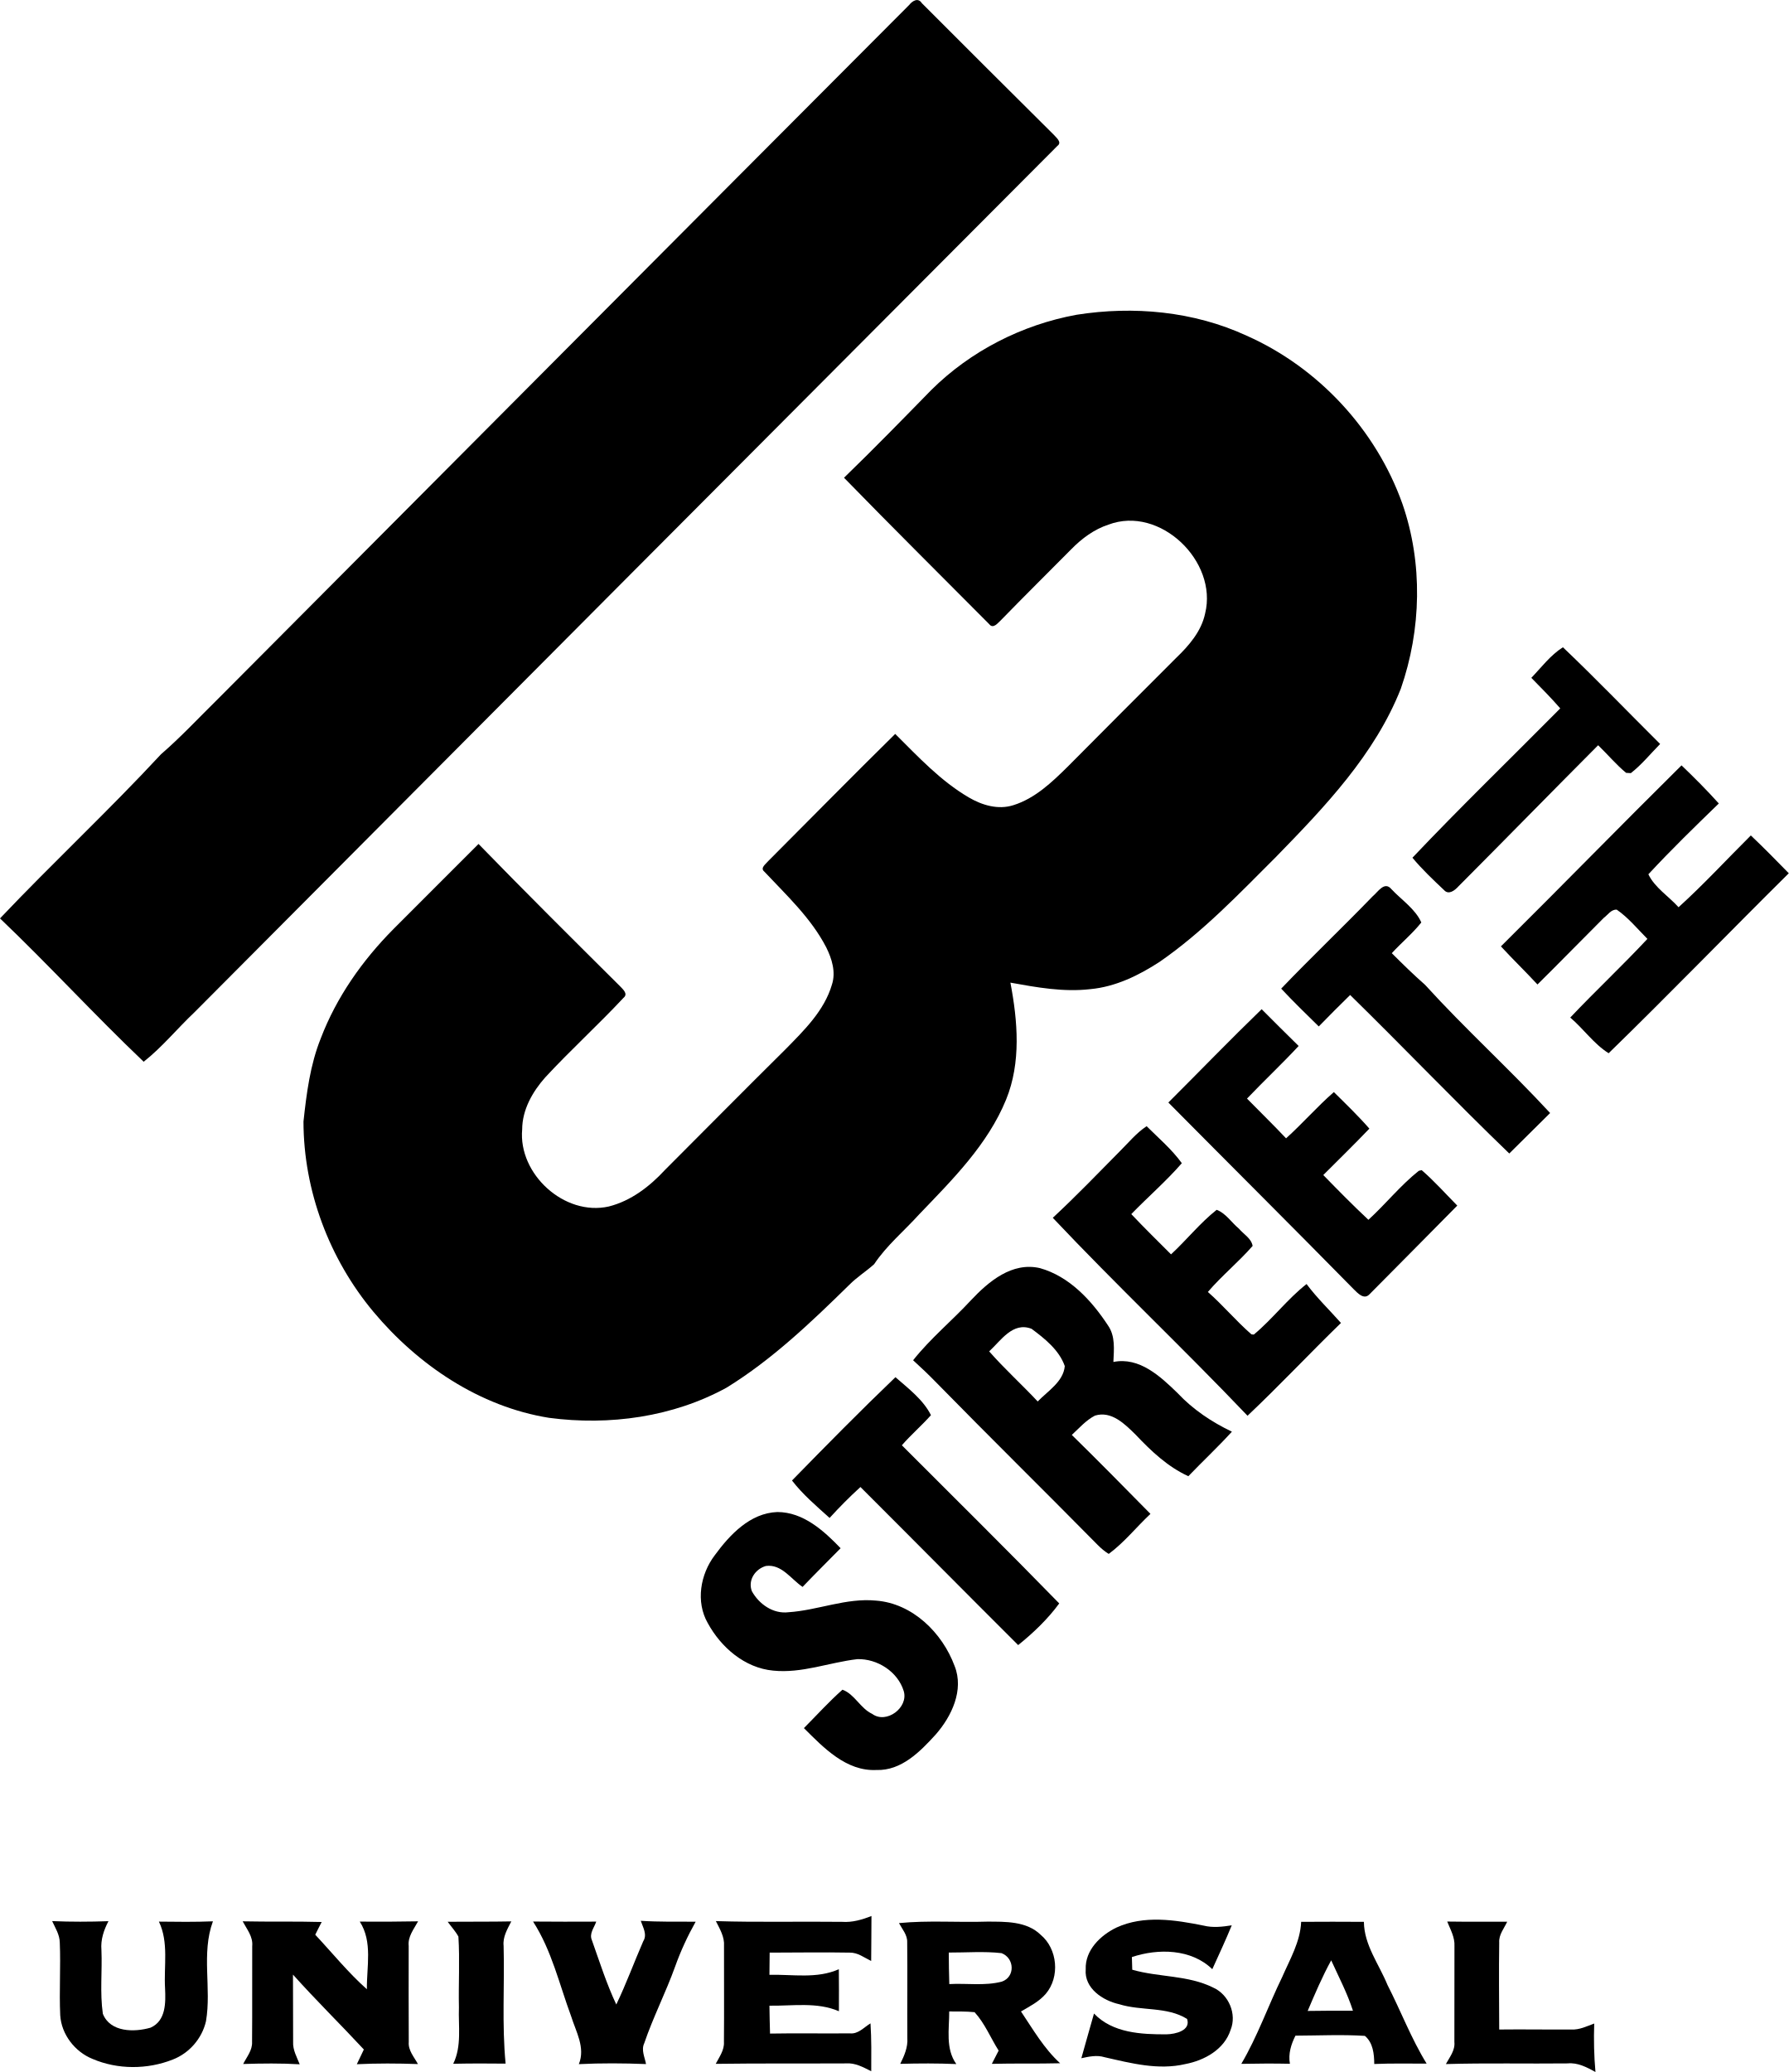
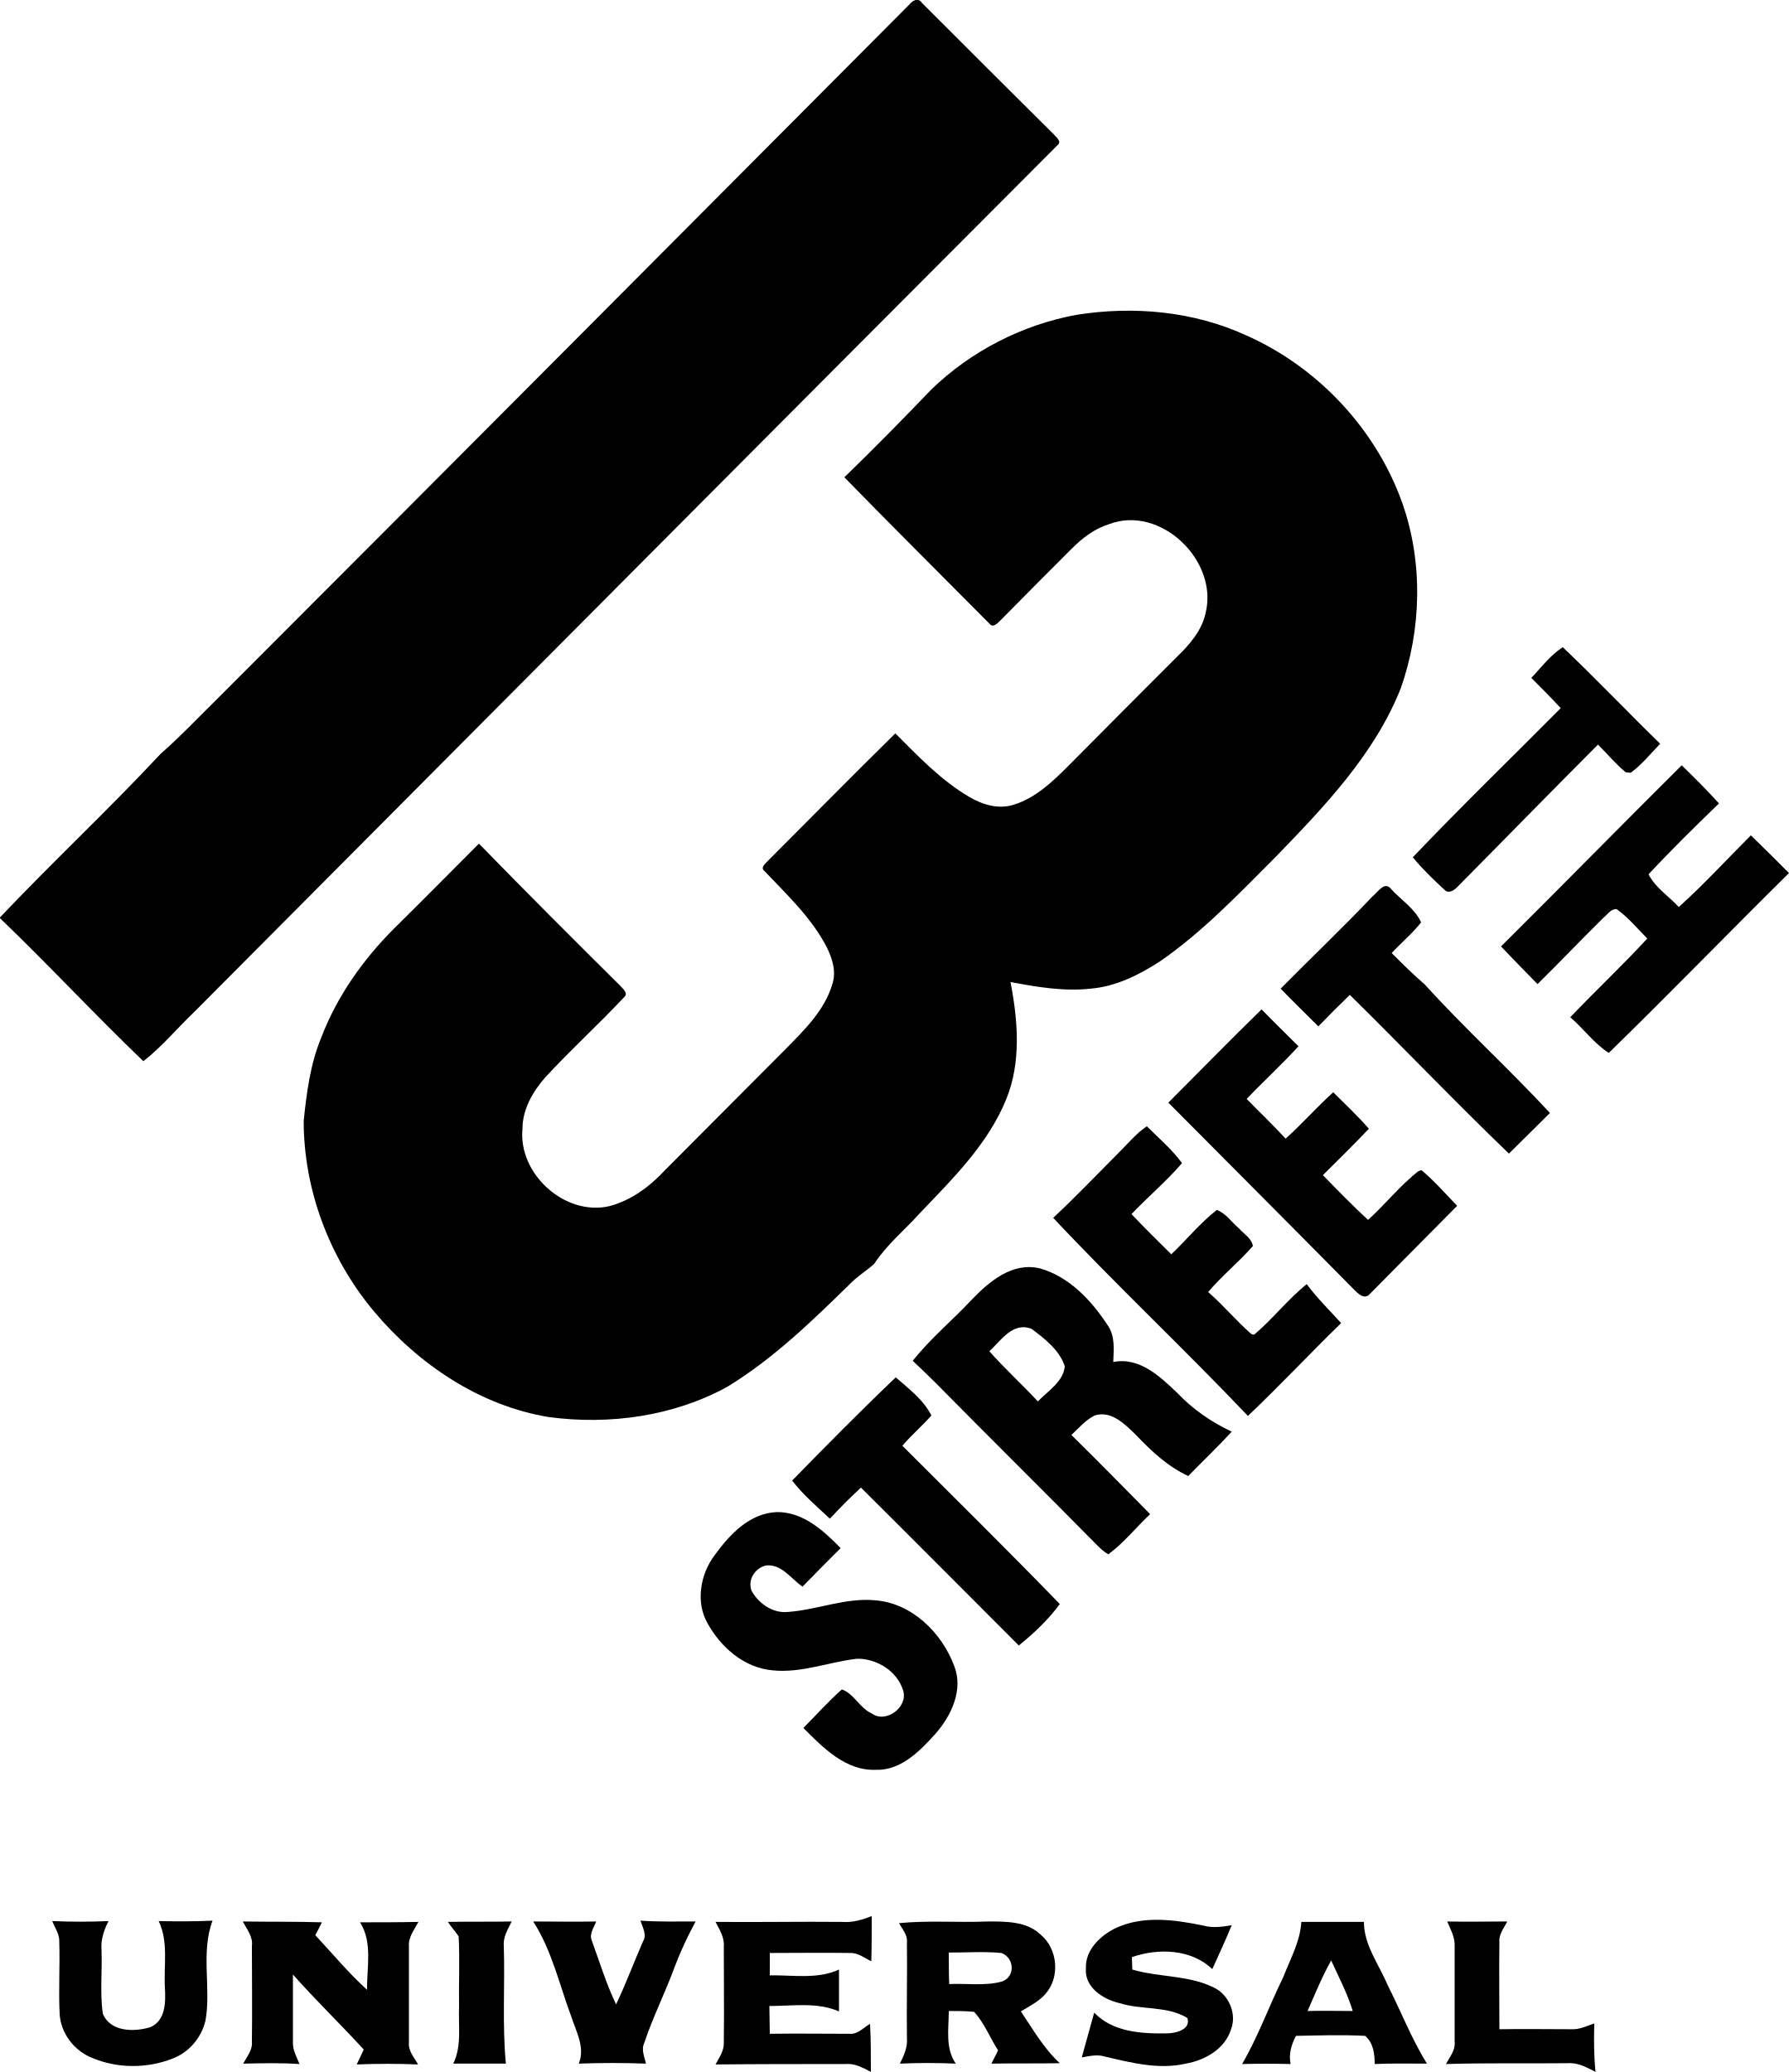
- <svg xmlns="http://www.w3.org/2000/svg" version="1.1" id="svg2" x="0px" y="0px" width="24.178px" height="28px" viewBox="280.799 325.192 24.178 28" style="enable-background:new 280.799 325.192 24.178 28;" xml:space="preserve">
+ <svg xmlns="http://www.w3.org/2000/svg" version="1.1" id="svg2" x="0px" y="0px" width="43.17px" height="50px" viewBox="271.3 314.19 43.17 50" style="enable-background:new 271.3 314.19 43.17 50;" xml:space="preserve">
  <g id="_x23_000000ff" transform="translate(-33.41,-29.32219)">
-     <path id="path5" d="M326.497,354.582c0.044-0.056,0.122-0.105,0.172-0.025   c0.593,0.593,1.187,1.187,1.783,1.778c0.033,0.039,0.117,0.102,0.049,0.151c-3.89,3.9-7.778,7.804-11.664,11.708   c-0.232,0.219-0.435,0.47-0.686,0.668c-0.662-0.63-1.281-1.306-1.942-1.937c0.713-0.751,1.472-1.459,2.176-2.218   c0.268-0.232,0.51-0.492,0.763-0.741C320.264,360.838,323.378,357.708,326.497,354.582z" />
-     <path id="path7" d="M328.759,358.768c0.771-0.122,1.584-0.048,2.299,0.282   c0.97,0.43,1.75,1.271,2.106,2.271c0.279,0.803,0.257,1.701-0.021,2.5c-0.352,0.891-1.029,1.598-1.688,2.274   c-0.498,0.497-0.987,1.012-1.569,1.415c-0.283,0.185-0.6,0.34-0.941,0.371c-0.362,0.042-0.725-0.024-1.079-0.088   c0.099,0.519,0.146,1.08-0.058,1.58c-0.249,0.61-0.726,1.083-1.174,1.55c-0.204,0.226-0.441,0.421-0.61,0.675   c-0.109,0.098-0.235,0.176-0.338,0.281c-0.514,0.504-1.039,1.006-1.654,1.386c-0.726,0.399-1.586,0.517-2.402,0.409   c-0.937-0.15-1.771-0.713-2.373-1.432c-0.598-0.716-0.945-1.639-0.946-2.572c0.041-0.38,0.09-0.765,0.233-1.122   c0.213-0.559,0.564-1.057,0.984-1.48c0.384-0.382,0.765-0.768,1.149-1.149c0.627,0.645,1.266,1.28,1.905,1.915   c0.038,0.042,0.125,0.108,0.054,0.165c-0.343,0.367-0.715,0.705-1.056,1.073c-0.172,0.193-0.312,0.438-0.313,0.703   c-0.055,0.605,0.571,1.178,1.171,1.043c0.301-0.076,0.553-0.271,0.76-0.495c0.542-0.542,1.081-1.088,1.626-1.627   c0.252-0.257,0.526-0.522,0.63-0.877c0.055-0.17-0.001-0.349-0.077-0.502c-0.205-0.397-0.537-0.704-0.838-1.025   c-0.06-0.049,0.024-0.104,0.053-0.141c0.572-0.573,1.14-1.151,1.717-1.719c0.311,0.309,0.613,0.635,0.994,0.858   c0.179,0.105,0.397,0.171,0.603,0.105c0.292-0.091,0.52-0.309,0.732-0.518c0.489-0.491,0.977-0.983,1.468-1.472   c0.174-0.167,0.341-0.359,0.392-0.601c0.174-0.705-0.612-1.463-1.307-1.2c-0.193,0.063-0.36,0.187-0.502,0.332   c-0.316,0.319-0.637,0.636-0.95,0.958c-0.041,0.036-0.105,0.126-0.16,0.054c-0.654-0.658-1.314-1.313-1.962-1.978   c0.4-0.387,0.79-0.787,1.179-1.185C327.327,359.258,328.022,358.903,328.759,358.768L328.759,358.768z" />
-     <path id="path9" d="M334.907,363.674c0.137-0.142,0.258-0.306,0.427-0.413   c0.447,0.425,0.876,0.872,1.314,1.307c-0.131,0.133-0.249,0.279-0.396,0.394c-0.017,0-0.048-0.003-0.064-0.004   c-0.137-0.113-0.25-0.25-0.378-0.373c-0.632,0.634-1.258,1.275-1.89,1.909c-0.047,0.052-0.13,0.118-0.192,0.049   c-0.148-0.14-0.298-0.281-0.428-0.438c0.65-0.686,1.332-1.345,1.998-2.018C335.174,363.944,335.04,363.81,334.907,363.674   L334.907,363.674z" />
-     <path id="path11" d="M334.496,367.303c0.818-0.811,1.622-1.636,2.441-2.446   c0.174,0.166,0.343,0.336,0.504,0.515c-0.323,0.313-0.646,0.627-0.952,0.957c0.088,0.182,0.274,0.296,0.408,0.445   c0.34-0.308,0.651-0.646,0.977-0.97c0.175,0.166,0.344,0.338,0.513,0.511c-0.815,0.807-1.613,1.632-2.435,2.432   c-0.201-0.126-0.339-0.33-0.519-0.482c0.341-0.36,0.704-0.7,1.043-1.063c-0.135-0.136-0.257-0.286-0.414-0.395   c-0.076-0.006-0.121,0.071-0.176,0.111c-0.3,0.299-0.595,0.603-0.896,0.9C334.829,367.644,334.657,367.478,334.496,367.303   L334.496,367.303z" />
-     <path id="path13" d="M332.762,366.627c0.071-0.058,0.16-0.211,0.254-0.097   c0.136,0.145,0.325,0.269,0.404,0.45c-0.119,0.15-0.269,0.273-0.399,0.415c0.146,0.146,0.294,0.291,0.449,0.427   c0.543,0.597,1.144,1.141,1.691,1.733c-0.184,0.183-0.367,0.365-0.552,0.547c-0.729-0.702-1.429-1.435-2.151-2.142   c-0.144,0.14-0.284,0.282-0.424,0.425c-0.171-0.168-0.344-0.335-0.508-0.511C331.931,367.451,332.355,367.048,332.762,366.627   L332.762,366.627z" />
-     <path id="path15" d="M330.001,369.413c0.421-0.42,0.834-0.848,1.261-1.261   c0.165,0.167,0.333,0.332,0.5,0.497c-0.227,0.244-0.469,0.471-0.698,0.711c0.176,0.18,0.356,0.354,0.528,0.537   c0.223-0.201,0.42-0.428,0.646-0.625c0.163,0.161,0.329,0.321,0.48,0.494c-0.204,0.213-0.415,0.419-0.623,0.627   c0.2,0.205,0.4,0.409,0.61,0.605c0.233-0.213,0.433-0.465,0.681-0.662l0.039-0.009c0.171,0.148,0.322,0.318,0.481,0.479   c-0.395,0.402-0.794,0.801-1.189,1.201c-0.074,0.075-0.158-0.019-0.211-0.071C331.676,371.091,330.835,370.255,330.001,369.413   L330.001,369.413z" />
-     <path id="path17" d="M329.344,370.073c0.118-0.117,0.224-0.248,0.363-0.34   c0.163,0.162,0.341,0.313,0.476,0.5c-0.212,0.244-0.458,0.456-0.683,0.688c0.175,0.186,0.357,0.363,0.537,0.544   c0.21-0.194,0.391-0.423,0.617-0.602c0.123,0.046,0.2,0.171,0.3,0.254c0.063,0.075,0.168,0.131,0.186,0.234   c-0.19,0.218-0.417,0.402-0.605,0.622c0.206,0.181,0.382,0.393,0.589,0.573l0.032,0.003c0.253-0.21,0.453-0.479,0.713-0.683   c0.14,0.188,0.31,0.351,0.465,0.526c-0.425,0.413-0.831,0.846-1.263,1.254c-0.862-0.905-1.773-1.765-2.632-2.675   C328.75,370.682,329.045,370.376,329.344,370.073L329.344,370.073z" />
-     <path id="path19" d="M327.333,372.085c0.239-0.254,0.555-0.521,0.932-0.434   c0.398,0.111,0.699,0.438,0.919,0.773c0.103,0.146,0.081,0.328,0.074,0.495c0.352-0.071,0.636,0.196,0.868,0.421   c0.207,0.221,0.461,0.391,0.734,0.521c-0.188,0.207-0.394,0.399-0.589,0.602c-0.279-0.128-0.502-0.339-0.71-0.559   c-0.145-0.143-0.328-0.329-0.552-0.26c-0.122,0.063-0.213,0.169-0.313,0.261c0.359,0.351,0.711,0.71,1.063,1.067   c-0.19,0.178-0.354,0.386-0.564,0.541c-0.054-0.033-0.103-0.075-0.147-0.119c-0.725-0.735-1.461-1.459-2.184-2.197   c-0.101-0.104-0.206-0.204-0.313-0.301C326.785,372.601,327.078,372.361,327.333,372.085 M327.579,372.776   c0.207,0.236,0.441,0.447,0.656,0.677c0.137-0.142,0.347-0.267,0.366-0.478c-0.075-0.216-0.271-0.372-0.449-0.504   C327.899,372.372,327.738,372.63,327.579,372.776L327.579,372.776z" />
-     <path id="path21" d="M324.914,374.521c0.46-0.471,0.923-0.941,1.398-1.396   c0.174,0.152,0.377,0.305,0.48,0.513c-0.125,0.141-0.269,0.264-0.393,0.407c0.71,0.711,1.426,1.418,2.127,2.137   c-0.154,0.211-0.351,0.399-0.555,0.563c-0.713-0.71-1.42-1.426-2.132-2.136c-0.146,0.133-0.284,0.272-0.417,0.418   C325.245,374.867,325.06,374.711,324.914,374.521L324.914,374.521z" />
-     <path id="path23" d="M323.87,375.531c0.203-0.277,0.477-0.57,0.845-0.584   c0.351,0,0.628,0.252,0.856,0.489c-0.172,0.175-0.346,0.347-0.514,0.523c-0.156-0.105-0.284-0.312-0.496-0.283   c-0.143,0.041-0.246,0.19-0.19,0.34c0.097,0.176,0.289,0.311,0.496,0.285c0.397-0.026,0.779-0.196,1.182-0.157   c0.494,0.037,0.897,0.435,1.063,0.884c0.129,0.324-0.04,0.68-0.256,0.926c-0.209,0.23-0.464,0.491-0.801,0.479   c-0.408,0.02-0.714-0.301-0.98-0.566c0.173-0.174,0.337-0.356,0.521-0.519c0.164,0.059,0.241,0.252,0.402,0.327   c0.191,0.141,0.494-0.085,0.426-0.309c-0.081-0.263-0.357-0.438-0.626-0.431c-0.38,0.044-0.75,0.195-1.139,0.155   c-0.384-0.036-0.705-0.314-0.884-0.643C323.611,376.16,323.674,375.789,323.87,375.531L323.87,375.531z" />
-     <path id="path25" d="M325.591,380.485c0.138,0.01,0.271-0.029,0.397-0.079   c-0.002,0.203-0.001,0.405-0.004,0.608c-0.093-0.045-0.181-0.115-0.289-0.113c-0.361-0.007-0.722,0-1.083,0   c-0.001,0.1-0.002,0.199-0.003,0.3c0.313-0.008,0.642,0.057,0.938-0.076c0.002,0.189,0.002,0.379,0.001,0.568   c-0.297-0.128-0.626-0.07-0.939-0.075c0.002,0.125,0.004,0.251,0.008,0.377c0.359-0.007,0.718,0.001,1.078-0.003   c0.114,0.013,0.191-0.082,0.28-0.135c0.014,0.215,0.011,0.432,0.01,0.647c-0.107-0.054-0.217-0.116-0.342-0.106   c-0.586,0.003-1.173-0.002-1.76,0.006c0.049-0.094,0.118-0.186,0.111-0.296c0.004-0.432,0-0.864,0.001-1.296   c0.009-0.124-0.057-0.231-0.11-0.337C324.454,380.493,325.023,380.478,325.591,380.485L325.591,380.485z" />
-     <path id="path27" d="M314.914,380.475c0.253,0.011,0.507,0.01,0.761,0.001   c-0.063,0.12-0.107,0.25-0.095,0.389c0.012,0.286-0.022,0.577,0.019,0.862c0.099,0.252,0.426,0.252,0.645,0.188   c0.209-0.092,0.205-0.339,0.196-0.531c-0.018-0.302,0.052-0.62-0.083-0.902c0.243,0.003,0.487,0.006,0.73-0.004   c-0.16,0.434-0.017,0.904-0.094,1.351c-0.054,0.233-0.226,0.431-0.449,0.517c-0.343,0.136-0.745,0.137-1.085-0.009   c-0.238-0.096-0.42-0.331-0.436-0.59c-0.015-0.328,0.008-0.655-0.006-0.983C315.015,380.657,314.956,380.567,314.914,380.475   L314.914,380.475z" />
-     <path id="path29" d="M317.489,380.478c0.356,0.008,0.712-0.001,1.068,0.009   c-0.029,0.057-0.059,0.114-0.087,0.172c0.231,0.247,0.445,0.512,0.698,0.737c-0.004-0.305,0.08-0.641-0.096-0.914   c0.263,0.002,0.525,0.001,0.788-0.004c-0.056,0.104-0.141,0.206-0.127,0.333c0,0.433-0.002,0.865,0.001,1.297   c-0.01,0.115,0.073,0.204,0.124,0.299c-0.275-0.01-0.551-0.011-0.826,0.002c0.031-0.067,0.063-0.133,0.095-0.199   c-0.316-0.34-0.648-0.666-0.958-1.012c0.002,0.304,0,0.606,0.002,0.909c-0.006,0.109,0.05,0.205,0.089,0.303   c-0.254-0.015-0.509-0.012-0.764-0.004c0.048-0.096,0.126-0.185,0.12-0.298c0.004-0.432,0-0.863,0.002-1.295   C317.631,380.685,317.545,380.584,317.489,380.478L317.489,380.478z" />
-     <path id="path31" d="M321.414,380.481c0.284,0.002,0.568,0.003,0.854,0.001   c-0.027,0.081-0.098,0.161-0.059,0.25c0.104,0.292,0.198,0.59,0.33,0.87c0.134-0.278,0.24-0.57,0.364-0.854   c0.058-0.092-0.004-0.188-0.033-0.277c0.247,0.016,0.495,0.011,0.742,0.012c-0.109,0.194-0.203,0.397-0.278,0.607   c-0.126,0.35-0.297,0.683-0.417,1.035c-0.044,0.093,0.007,0.189,0.024,0.282c-0.303-0.012-0.605-0.014-0.908,0.001   c0.091-0.224-0.04-0.439-0.105-0.649C321.769,381.33,321.666,380.871,321.414,380.481L321.414,380.481z" />
-     <path id="path33" d="M329.3,380.562c0.371-0.17,0.792-0.104,1.178-0.026   c0.125,0.031,0.254,0.016,0.38-0.004c-0.082,0.2-0.174,0.396-0.263,0.593c-0.284-0.276-0.731-0.283-1.087-0.164   c0.001,0.043,0.004,0.129,0.005,0.171c0.36,0.104,0.754,0.071,1.097,0.243c0.208,0.094,0.319,0.357,0.232,0.571   c-0.085,0.264-0.354,0.412-0.612,0.461c-0.365,0.086-0.736-0.012-1.092-0.093c-0.104-0.032-0.211-0.008-0.313,0.014   c0.058-0.202,0.112-0.403,0.171-0.604c0.251,0.264,0.641,0.283,0.981,0.281c0.117-0.002,0.331-0.05,0.277-0.208   c-0.273-0.17-0.618-0.105-0.918-0.199c-0.221-0.049-0.474-0.215-0.452-0.472C328.874,380.868,329.084,380.666,329.3,380.562   L329.3,380.562z" />
-     <path id="path35" d="M320.26,380.484c0.287-0.003,0.573,0.001,0.86-0.005   c-0.053,0.104-0.117,0.209-0.104,0.331c0.014,0.53-0.024,1.063,0.027,1.591c-0.236-0.003-0.473-0.003-0.708,0.002   c0.117-0.238,0.068-0.507,0.077-0.762c-0.007-0.319,0.013-0.639-0.007-0.957C320.365,380.611,320.308,380.55,320.26,380.484z" />
-     <path id="path37" d="M326.36,380.502c0.396-0.039,0.793-0.007,1.191-0.02   c0.247,0.001,0.533-0.008,0.724,0.178c0.229,0.19,0.263,0.57,0.069,0.798c-0.09,0.105-0.217,0.169-0.335,0.238   c0.163,0.243,0.311,0.501,0.529,0.7c-0.308,0.008-0.615,0-0.923,0.008c0.03-0.06,0.062-0.119,0.092-0.179   c-0.109-0.172-0.186-0.367-0.325-0.519c-0.113-0.012-0.229-0.009-0.343-0.01c0.001,0.239-0.053,0.502,0.096,0.711   c-0.252-0.011-0.505-0.01-0.758-0.003c0.054-0.109,0.105-0.224,0.096-0.348c-0.003-0.432,0.003-0.863-0.002-1.295   C326.475,380.662,326.404,380.585,326.36,380.502 M327.033,380.9c0.001,0.142,0.002,0.283,0.007,0.426   c0.236-0.013,0.48,0.027,0.71-0.033c0.183-0.063,0.173-0.318-0.004-0.385C327.51,380.881,327.27,380.901,327.033,380.9z" />
-     <path id="path39" d="M331.796,380.485c0.283-0.002,0.565-0.002,0.848,0   c0.003,0.314,0.203,0.57,0.318,0.851c0.181,0.354,0.322,0.727,0.53,1.065c-0.236,0-0.473-0.005-0.708,0.005   c-0.001-0.135-0.016-0.288-0.127-0.38c-0.312-0.02-0.625-0.004-0.938-0.003c-0.06,0.118-0.099,0.247-0.075,0.38   c-0.219-0.005-0.438-0.003-0.657,0.001c0.22-0.373,0.363-0.784,0.552-1.172C331.644,380.991,331.784,380.755,331.796,380.485    M332.202,381.005c-0.121,0.221-0.22,0.453-0.318,0.684c0.203-0.004,0.408-0.003,0.612-0.003   C332.42,381.45,332.304,381.23,332.202,381.005z" />
-     <path id="path41" d="M333.77,380.481c0.27,0.004,0.54,0.002,0.811,0.002   c-0.042,0.091-0.115,0.175-0.108,0.281c-0.006,0.392-0.001,0.784,0,1.176c0.324-0.004,0.649,0.002,0.975,0   c0.109,0.006,0.209-0.044,0.309-0.081c-0.007,0.219-0.003,0.438,0.017,0.655c-0.116-0.063-0.239-0.13-0.377-0.116   c-0.548,0.006-1.097-0.007-1.645,0.009c0.051-0.094,0.127-0.185,0.115-0.299c0-0.431,0-0.862,0.001-1.293   C333.875,380.694,333.813,380.588,333.77,380.481L333.77,380.481z" />
+     <path id="path5" d="M326.65,343.63c0.08-0.1,0.22-0.19,0.31-0.05c1.06,1.06,2.12,2.12,3.18,3.17   c0.06,0.07,0.21,0.18,0.09,0.27c-6.95,6.96-13.89,13.94-20.83,20.91c-0.41,0.39-0.78,0.84-1.23,1.19   c-1.18-1.13-2.29-2.33-3.47-3.46c1.27-1.34,2.63-2.61,3.89-3.96c0.48-0.42,0.91-0.88,1.36-1.32   C315.52,354.81,321.08,349.22,326.65,343.63z" />
+     <path id="path7" d="M330.69,351.11c1.38-0.22,2.83-0.09,4.11,0.5c1.73,0.77,3.13,2.27,3.76,4.05   c0.5,1.43,0.46,3.04-0.04,4.46c-0.63,1.59-1.84,2.85-3.01,4.06c-0.89,0.89-1.76,1.81-2.8,2.53c-0.51,0.33-1.07,0.61-1.68,0.66   c-0.65,0.07-1.29-0.04-1.93-0.16c0.18,0.93,0.26,1.93-0.1,2.82c-0.44,1.09-1.3,1.93-2.1,2.77c-0.36,0.4-0.79,0.75-1.09,1.21   c-0.19,0.17-0.42,0.31-0.6,0.5c-0.92,0.9-1.85,1.8-2.95,2.47c-1.3,0.71-2.83,0.92-4.29,0.73c-1.67-0.27-3.16-1.27-4.24-2.56   c-1.07-1.28-1.69-2.93-1.69-4.59c0.07-0.68,0.16-1.37,0.42-2c0.38-1,1.01-1.89,1.76-2.64c0.69-0.68,1.37-1.37,2.05-2.05   c1.12,1.15,2.26,2.29,3.4,3.42c0.07,0.08,0.22,0.19,0.1,0.29c-0.61,0.65-1.28,1.26-1.89,1.92c-0.31,0.35-0.56,0.78-0.56,1.26   c-0.1,1.08,1.02,2.1,2.09,1.86c0.54-0.14,0.99-0.48,1.36-0.88c0.97-0.97,1.93-1.94,2.9-2.91c0.45-0.46,0.94-0.93,1.13-1.57   c0.1-0.3,0-0.62-0.14-0.9c-0.37-0.71-0.96-1.26-1.5-1.83c-0.11-0.09,0.04-0.19,0.09-0.25c1.02-1.02,2.03-2.05,3.07-3.07   c0.55,0.55,1.1,1.13,1.78,1.53c0.32,0.19,0.71,0.31,1.08,0.19c0.52-0.16,0.93-0.55,1.31-0.93c0.87-0.88,1.74-1.75,2.62-2.63   c0.31-0.3,0.61-0.64,0.7-1.07c0.31-1.26-1.09-2.61-2.33-2.14c-0.35,0.11-0.64,0.33-0.9,0.59c-0.57,0.57-1.14,1.14-1.7,1.71   c-0.07,0.06-0.19,0.23-0.29,0.1c-1.17-1.18-2.35-2.35-3.5-3.53c0.71-0.69,1.41-1.4,2.1-2.12   C328.14,351.99,329.38,351.35,330.69,351.11L330.69,351.11z" />
+     <path id="path9" d="M341.67,359.87c0.24-0.25,0.46-0.55,0.76-0.74c0.8,0.76,1.56,1.56,2.35,2.33   c-0.23,0.24-0.44,0.5-0.71,0.7c-0.03,0-0.09-0.01-0.12-0.01c-0.24-0.2-0.45-0.45-0.67-0.67c-1.13,1.13-2.25,2.28-3.37,3.41   c-0.08,0.09-0.23,0.21-0.34,0.09c-0.27-0.25-0.53-0.5-0.76-0.78c1.16-1.22,2.38-2.4,3.57-3.6   C342.15,360.35,341.91,360.11,341.67,359.87L341.67,359.87z" />
+     <path id="path11" d="M340.94,366.35c1.46-1.45,2.9-2.92,4.36-4.37c0.31,0.3,0.61,0.6,0.9,0.92   c-0.58,0.56-1.15,1.12-1.7,1.71c0.16,0.32,0.49,0.53,0.73,0.79c0.61-0.55,1.16-1.15,1.74-1.73c0.31,0.3,0.61,0.6,0.92,0.91   c-1.46,1.44-2.88,2.91-4.35,4.34c-0.36-0.23-0.61-0.59-0.93-0.86c0.61-0.64,1.26-1.25,1.86-1.9c-0.24-0.24-0.46-0.51-0.74-0.71   c-0.14-0.01-0.22,0.13-0.31,0.2c-0.54,0.53-1.06,1.08-1.6,1.61C341.53,366.96,341.23,366.66,340.94,366.35L340.94,366.35z" />
+     <path id="path13" d="M337.84,365.14c0.13-0.1,0.29-0.38,0.45-0.17c0.24,0.26,0.58,0.48,0.72,0.8   c-0.21,0.27-0.48,0.49-0.71,0.74c0.26,0.26,0.52,0.52,0.8,0.76c0.97,1.07,2.04,2.04,3.02,3.1c-0.33,0.33-0.66,0.65-0.99,0.98   c-1.3-1.25-2.55-2.56-3.84-3.83c-0.26,0.25-0.51,0.5-0.76,0.76c-0.3-0.3-0.61-0.6-0.91-0.91   C336.36,366.62,337.12,365.9,337.84,365.14L337.84,365.14z" />
+     <path id="path15" d="M332.91,370.12c0.75-0.75,1.49-1.51,2.25-2.25c0.29,0.3,0.59,0.59,0.89,0.89   c-0.4,0.44-0.84,0.84-1.25,1.27c0.31,0.32,0.64,0.63,0.94,0.96c0.4-0.36,0.75-0.76,1.15-1.12c0.29,0.29,0.59,0.57,0.86,0.88   c-0.36,0.38-0.74,0.75-1.11,1.12c0.36,0.37,0.71,0.73,1.09,1.08c0.42-0.38,0.77-0.83,1.22-1.18l0.07-0.02   c0.31,0.26,0.58,0.57,0.86,0.86c-0.71,0.72-1.42,1.43-2.12,2.14c-0.13,0.13-0.28-0.03-0.38-0.13   C335.9,373.12,334.4,371.62,332.91,370.12L332.91,370.12z" />
+     <path id="path17" d="M331.74,371.3c0.21-0.21,0.4-0.44,0.65-0.61c0.29,0.29,0.61,0.56,0.85,0.89   c-0.38,0.44-0.82,0.81-1.22,1.23c0.31,0.33,0.64,0.65,0.96,0.97c0.37-0.35,0.7-0.76,1.1-1.07c0.22,0.08,0.36,0.3,0.54,0.45   c0.11,0.13,0.3,0.23,0.33,0.42c-0.34,0.39-0.75,0.72-1.08,1.11c0.37,0.32,0.68,0.7,1.05,1.02l0.06,0.01   c0.45-0.38,0.81-0.85,1.27-1.22c0.25,0.34,0.55,0.63,0.83,0.94c-0.76,0.74-1.48,1.51-2.25,2.24c-1.54-1.62-3.17-3.15-4.7-4.78   C330.68,372.39,331.2,371.84,331.74,371.3L331.74,371.3z" />
+     <path id="path19" d="M328.15,374.89c0.43-0.45,0.99-0.93,1.66-0.77c0.71,0.2,1.25,0.78,1.64,1.38   c0.18,0.26,0.14,0.59,0.13,0.88c0.63-0.13,1.13,0.35,1.55,0.75c0.37,0.39,0.82,0.7,1.31,0.93c-0.34,0.37-0.7,0.71-1.05,1.07   c-0.5-0.23-0.9-0.61-1.27-1c-0.26-0.25-0.59-0.59-0.99-0.46c-0.22,0.11-0.38,0.3-0.56,0.47c0.64,0.63,1.27,1.27,1.9,1.91   c-0.34,0.32-0.63,0.69-1.01,0.97c-0.1-0.06-0.18-0.13-0.26-0.21c-1.29-1.31-2.61-2.61-3.9-3.92c-0.18-0.18-0.37-0.36-0.56-0.54   C327.17,375.81,327.69,375.38,328.15,374.89 M328.59,376.12c0.37,0.42,0.79,0.8,1.17,1.21c0.24-0.25,0.62-0.48,0.65-0.85   c-0.13-0.39-0.48-0.66-0.8-0.9C329.16,375.4,328.87,375.86,328.59,376.12L328.59,376.12z" />
+     <path id="path21" d="M323.83,379.24c0.82-0.84,1.65-1.68,2.5-2.49c0.31,0.27,0.67,0.54,0.86,0.92   c-0.22,0.25-0.48,0.47-0.7,0.73c1.27,1.27,2.55,2.53,3.8,3.82c-0.28,0.38-0.63,0.71-0.99,1c-1.27-1.27-2.54-2.55-3.81-3.81   c-0.26,0.24-0.51,0.49-0.75,0.75C324.42,379.86,324.09,379.58,323.83,379.24L323.83,379.24z" />
+     <path id="path23" d="M321.96,381.04c0.36-0.5,0.85-1.02,1.51-1.04c0.63,0,1.12,0.45,1.53,0.87   c-0.31,0.31-0.62,0.62-0.92,0.93c-0.28-0.19-0.51-0.56-0.89-0.51c-0.26,0.07-0.44,0.34-0.34,0.61c0.17,0.31,0.52,0.55,0.88,0.51   c0.71-0.05,1.39-0.35,2.11-0.28c0.88,0.07,1.6,0.78,1.9,1.58c0.23,0.58-0.07,1.21-0.46,1.65c-0.37,0.41-0.83,0.88-1.43,0.86   c-0.73,0.03-1.28-0.54-1.75-1.01c0.31-0.31,0.6-0.64,0.93-0.93c0.29,0.1,0.43,0.45,0.72,0.58c0.34,0.25,0.88-0.15,0.76-0.55   c-0.14-0.47-0.64-0.78-1.12-0.77c-0.68,0.08-1.34,0.35-2.03,0.28c-0.69-0.06-1.26-0.56-1.58-1.15   C321.5,382.17,321.61,381.5,321.96,381.04L321.96,381.04z" />
+     <path id="path25" d="M325.04,389.89c0.25,0.02,0.48-0.05,0.71-0.14c0,0.36,0,0.72-0.01,1.09   c-0.17-0.08-0.32-0.21-0.52-0.2c-0.64-0.01-1.29,0-1.93,0c0,0.18,0,0.36,0,0.54c0.56-0.01,1.15,0.1,1.67-0.14c0,0.34,0,0.68,0,1.01   c-0.53-0.23-1.12-0.13-1.68-0.13c0,0.22,0.01,0.45,0.01,0.67c0.64-0.01,1.28,0,1.92,0c0.2,0.02,0.34-0.15,0.5-0.24   c0.02,0.38,0.02,0.77,0.02,1.16c-0.19-0.1-0.39-0.21-0.61-0.19c-1.05,0-2.1,0-3.14,0.01c0.09-0.17,0.21-0.33,0.2-0.53   c0.01-0.77,0-1.54,0-2.31c0.02-0.22-0.1-0.41-0.2-0.6C323.01,389.9,324.02,389.88,325.04,389.89L325.04,389.89z" />
+     <path id="path27" d="M305.97,389.87c0.45,0.02,0.91,0.02,1.36,0c-0.11,0.21-0.19,0.45-0.17,0.69   c0.02,0.51-0.04,1.03,0.03,1.54c0.18,0.45,0.76,0.45,1.15,0.33c0.37-0.16,0.37-0.61,0.35-0.95c-0.03-0.54,0.09-1.11-0.15-1.61   c0.43,0.01,0.87,0.01,1.3-0.01c-0.29,0.77-0.03,1.62-0.17,2.41c-0.1,0.42-0.4,0.77-0.8,0.92c-0.61,0.24-1.33,0.24-1.94-0.02   c-0.43-0.17-0.75-0.59-0.78-1.05c-0.03-0.59,0.01-1.17-0.01-1.76C306.15,390.2,306.04,390.04,305.97,389.87L305.97,389.87z" />
+     <path id="path29" d="M310.57,389.88c0.64,0.01,1.27,0,1.91,0.02c-0.05,0.1-0.1,0.2-0.16,0.31   c0.41,0.44,0.8,0.91,1.25,1.32c-0.01-0.54,0.14-1.14-0.17-1.63c0.47,0,0.94,0,1.41-0.01c-0.1,0.19-0.25,0.37-0.23,0.59   c0,0.77,0,1.54,0,2.32c-0.02,0.21,0.13,0.36,0.22,0.53c-0.49-0.02-0.98-0.02-1.48,0c0.06-0.12,0.11-0.24,0.17-0.36   c-0.56-0.61-1.16-1.19-1.71-1.81c0,0.54,0,1.08,0,1.62c-0.01,0.2,0.09,0.37,0.16,0.54c-0.45-0.03-0.91-0.02-1.36-0.01   c0.09-0.17,0.23-0.33,0.21-0.53c0.01-0.77,0-1.54,0-2.31C310.82,390.25,310.67,390.07,310.57,389.88L310.57,389.88z" />
+     <path id="path31" d="M317.58,389.88c0.51,0,1.02,0.01,1.52,0c-0.05,0.14-0.17,0.29-0.11,0.45   c0.19,0.52,0.35,1.05,0.59,1.55c0.24-0.5,0.43-1.02,0.65-1.52c0.1-0.16-0.01-0.33-0.06-0.5c0.44,0.03,0.88,0.02,1.33,0.02   c-0.19,0.35-0.36,0.71-0.5,1.08c-0.23,0.63-0.53,1.22-0.74,1.85c-0.08,0.17,0.01,0.34,0.04,0.5c-0.54-0.02-1.08-0.02-1.62,0   c0.16-0.4-0.07-0.78-0.19-1.16C318.21,391.4,318.03,390.58,317.58,389.88L317.58,389.88z" />
+     <path id="path33" d="M331.66,390.03c0.66-0.3,1.42-0.19,2.1-0.05c0.22,0.06,0.45,0.03,0.68-0.01   c-0.15,0.36-0.31,0.71-0.47,1.06c-0.51-0.49-1.31-0.51-1.94-0.29c0,0.08,0.01,0.23,0.01,0.3c0.64,0.19,1.35,0.13,1.96,0.43   c0.37,0.17,0.57,0.64,0.42,1.02c-0.15,0.47-0.63,0.74-1.09,0.82c-0.65,0.15-1.31-0.02-1.95-0.17c-0.19-0.06-0.38-0.01-0.56,0.02   c0.1-0.36,0.2-0.72,0.3-1.08c0.45,0.47,1.14,0.51,1.75,0.5c0.21,0,0.59-0.09,0.5-0.37c-0.49-0.3-1.1-0.19-1.64-0.36   c-0.39-0.09-0.85-0.38-0.81-0.84C330.9,390.57,331.27,390.21,331.66,390.03L331.66,390.03z" />
+     <path id="path35" d="M315.52,389.89c0.51-0.01,1.02,0,1.54-0.01c-0.09,0.19-0.21,0.37-0.19,0.59   c0.03,0.95-0.04,1.9,0.05,2.84c-0.42,0-0.84,0-1.27,0c0.21-0.43,0.12-0.91,0.14-1.36c-0.01-0.57,0.02-1.14-0.01-1.71   C315.7,390.12,315.6,390.01,315.52,389.89z" />
+     <path id="path37" d="M326.41,389.92c0.71-0.07,1.42-0.01,2.13-0.04c0.44,0,0.95-0.01,1.29,0.32   c0.41,0.34,0.47,1.02,0.12,1.42c-0.16,0.19-0.39,0.3-0.6,0.43c0.29,0.43,0.55,0.89,0.94,1.25c-0.55,0.01-1.1,0-1.65,0.01   c0.05-0.11,0.11-0.21,0.16-0.32c-0.2-0.31-0.33-0.66-0.58-0.93c-0.2-0.02-0.41-0.02-0.61-0.02c0,0.43-0.09,0.9,0.17,1.27   c-0.45-0.02-0.9-0.02-1.35,0c0.1-0.2,0.19-0.4,0.17-0.62c-0.01-0.77,0.01-1.54,0-2.31C326.62,390.21,326.49,390.07,326.41,389.92    M327.61,390.63c0,0.25,0,0.51,0.01,0.76c0.42-0.02,0.86,0.05,1.27-0.06c0.33-0.11,0.31-0.57-0.01-0.69   C328.46,390.6,328.04,390.63,327.61,390.63z" />
+     <path id="path39" d="M336.12,389.89c0.5,0,1.01,0,1.51,0c0,0.56,0.36,1.02,0.57,1.52   c0.32,0.63,0.58,1.3,0.95,1.9c-0.42,0-0.84-0.01-1.26,0.01c0-0.24-0.03-0.51-0.23-0.68c-0.56-0.03-1.12-0.01-1.67,0   c-0.11,0.21-0.18,0.44-0.13,0.68c-0.39-0.01-0.78-0.01-1.17,0c0.39-0.67,0.65-1.4,0.99-2.09   C335.85,390.79,336.09,390.37,336.12,389.89 M336.84,390.82c-0.22,0.39-0.39,0.81-0.57,1.22c0.36-0.01,0.73,0,1.09,0   C337.23,391.61,337.02,391.22,336.84,390.82z" />
+     <path id="path41" d="M339.64,389.88c0.48,0.01,0.96,0,1.45,0c-0.08,0.16-0.21,0.31-0.19,0.5   c-0.01,0.7,0,1.4,0,2.1c0.58-0.01,1.16,0,1.74,0c0.2,0.01,0.37-0.08,0.55-0.14c-0.01,0.39-0.01,0.78,0.03,1.17   c-0.21-0.11-0.43-0.23-0.67-0.21c-0.98,0.01-1.96-0.01-2.94,0.02c0.09-0.17,0.23-0.33,0.21-0.53c0-0.77,0-1.54,0-2.31   C339.83,390.26,339.72,390.07,339.64,389.88L339.64,389.88z" />
  </g>
</svg>
